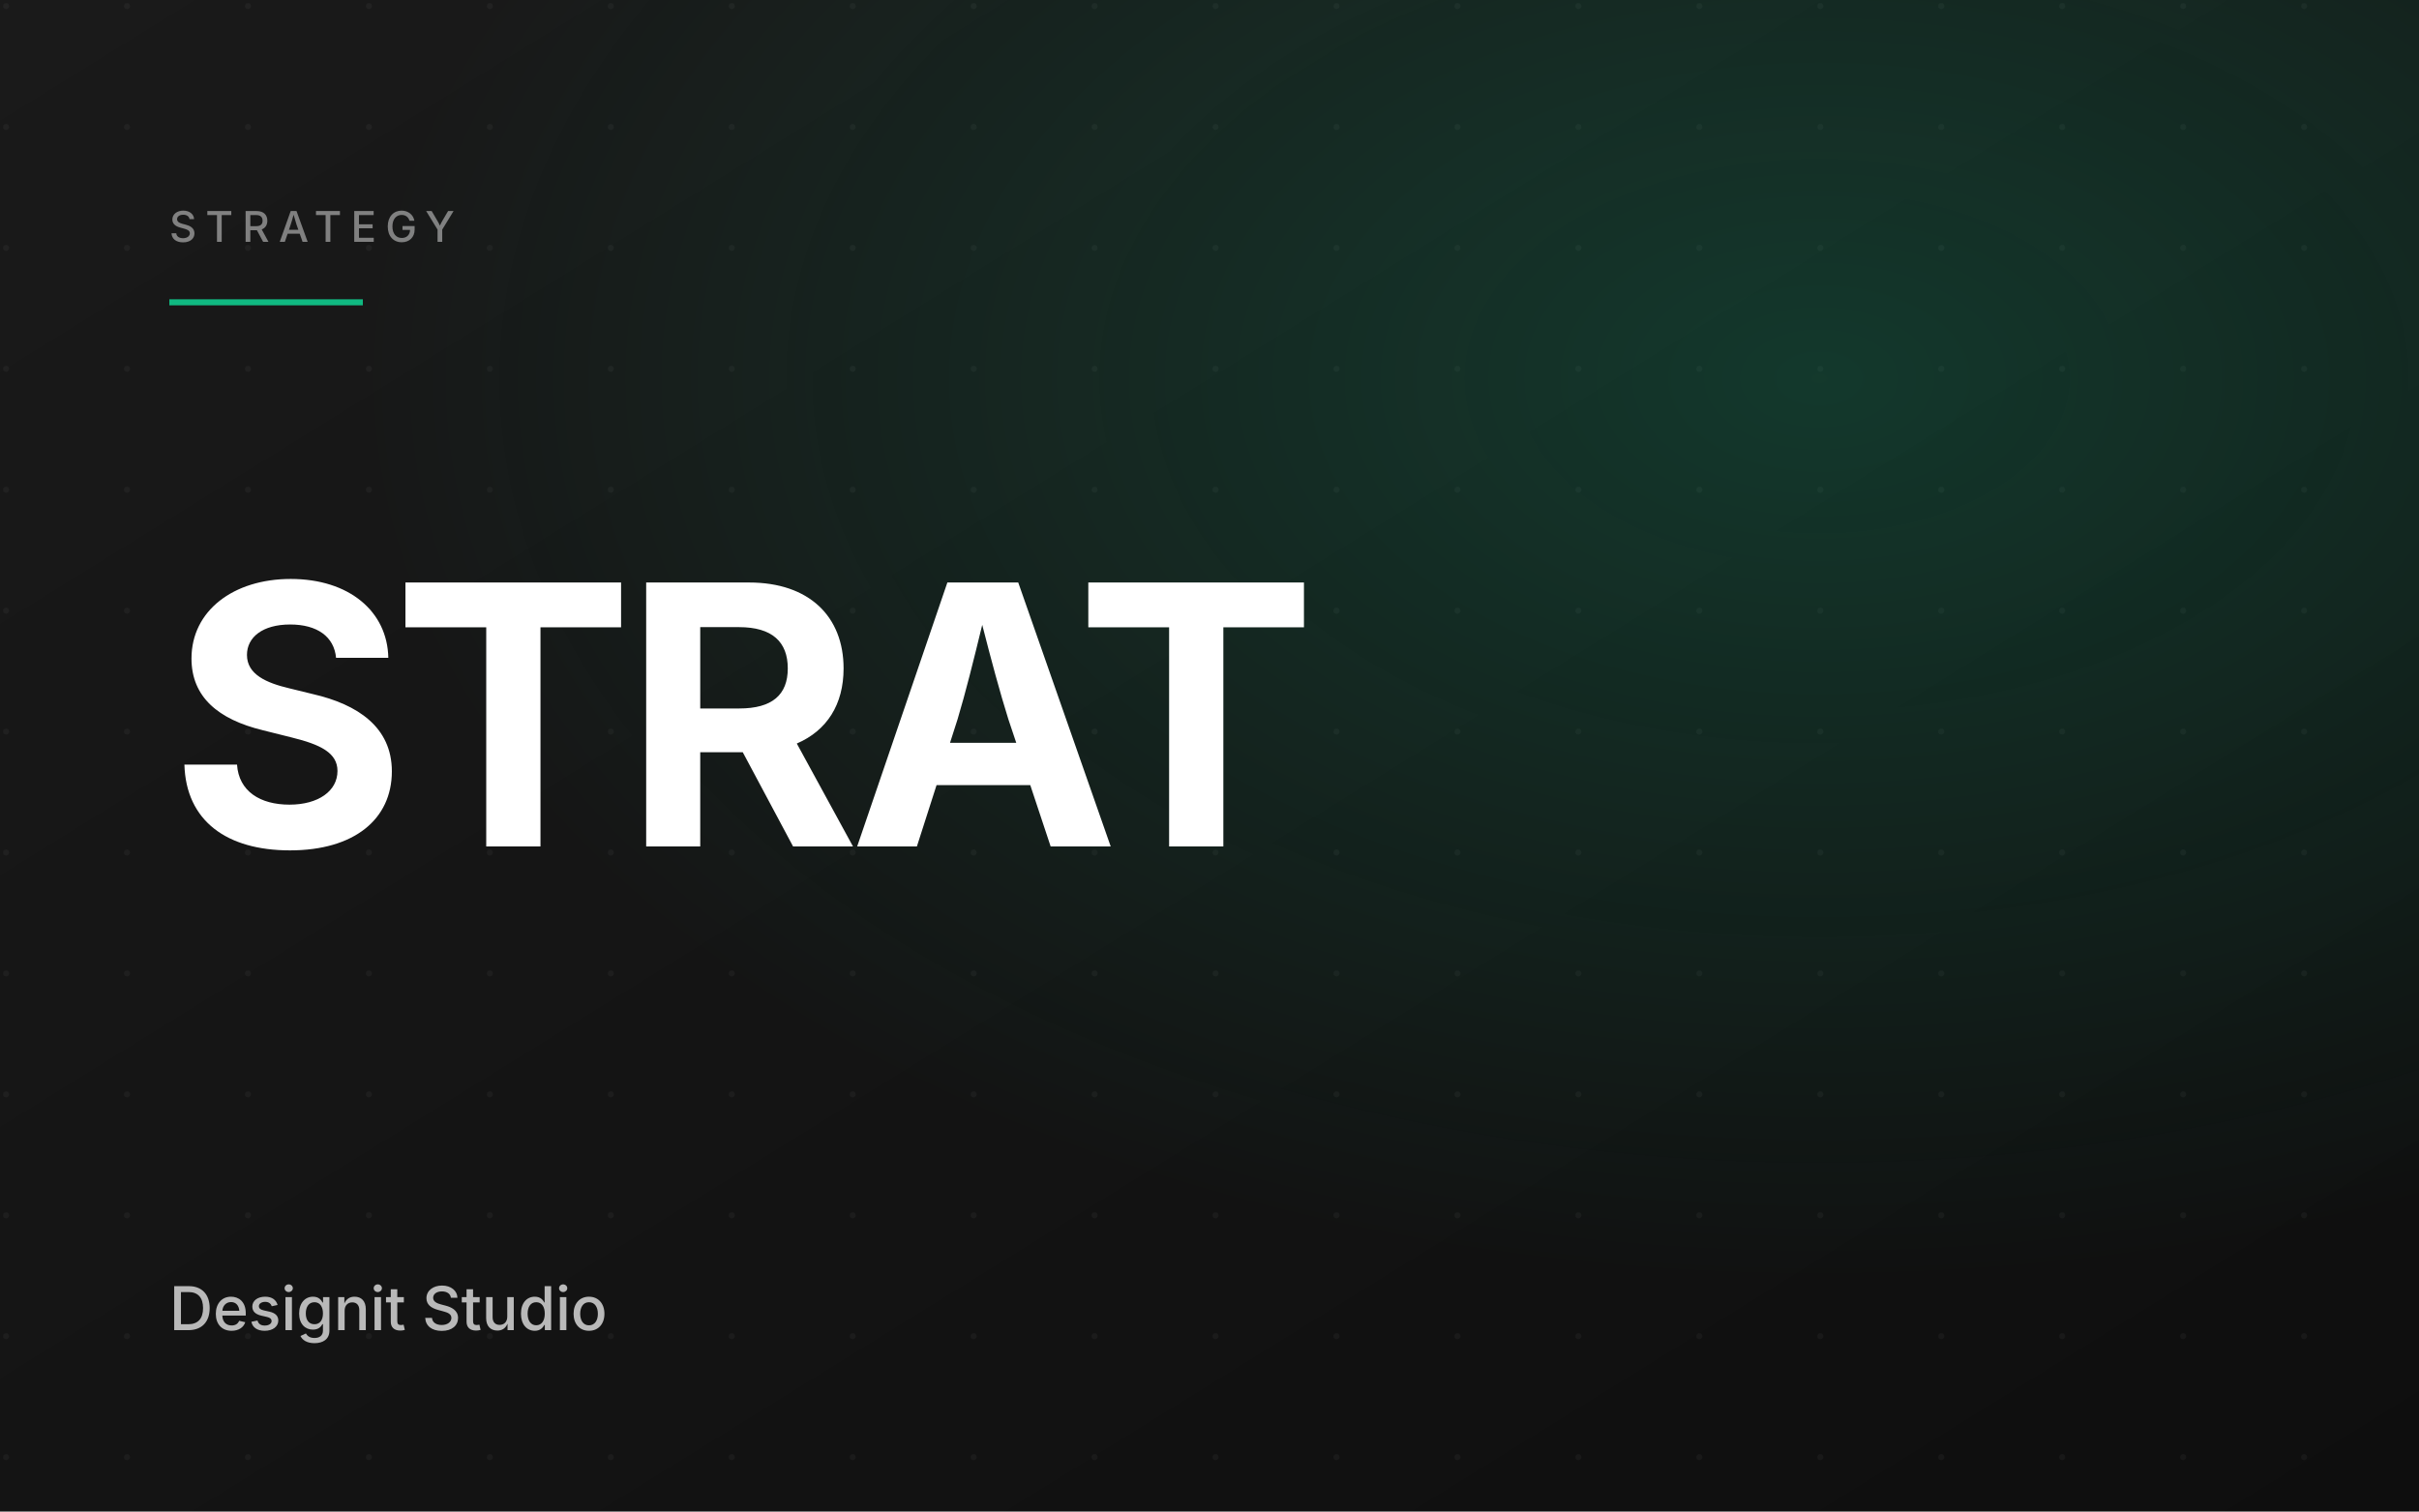
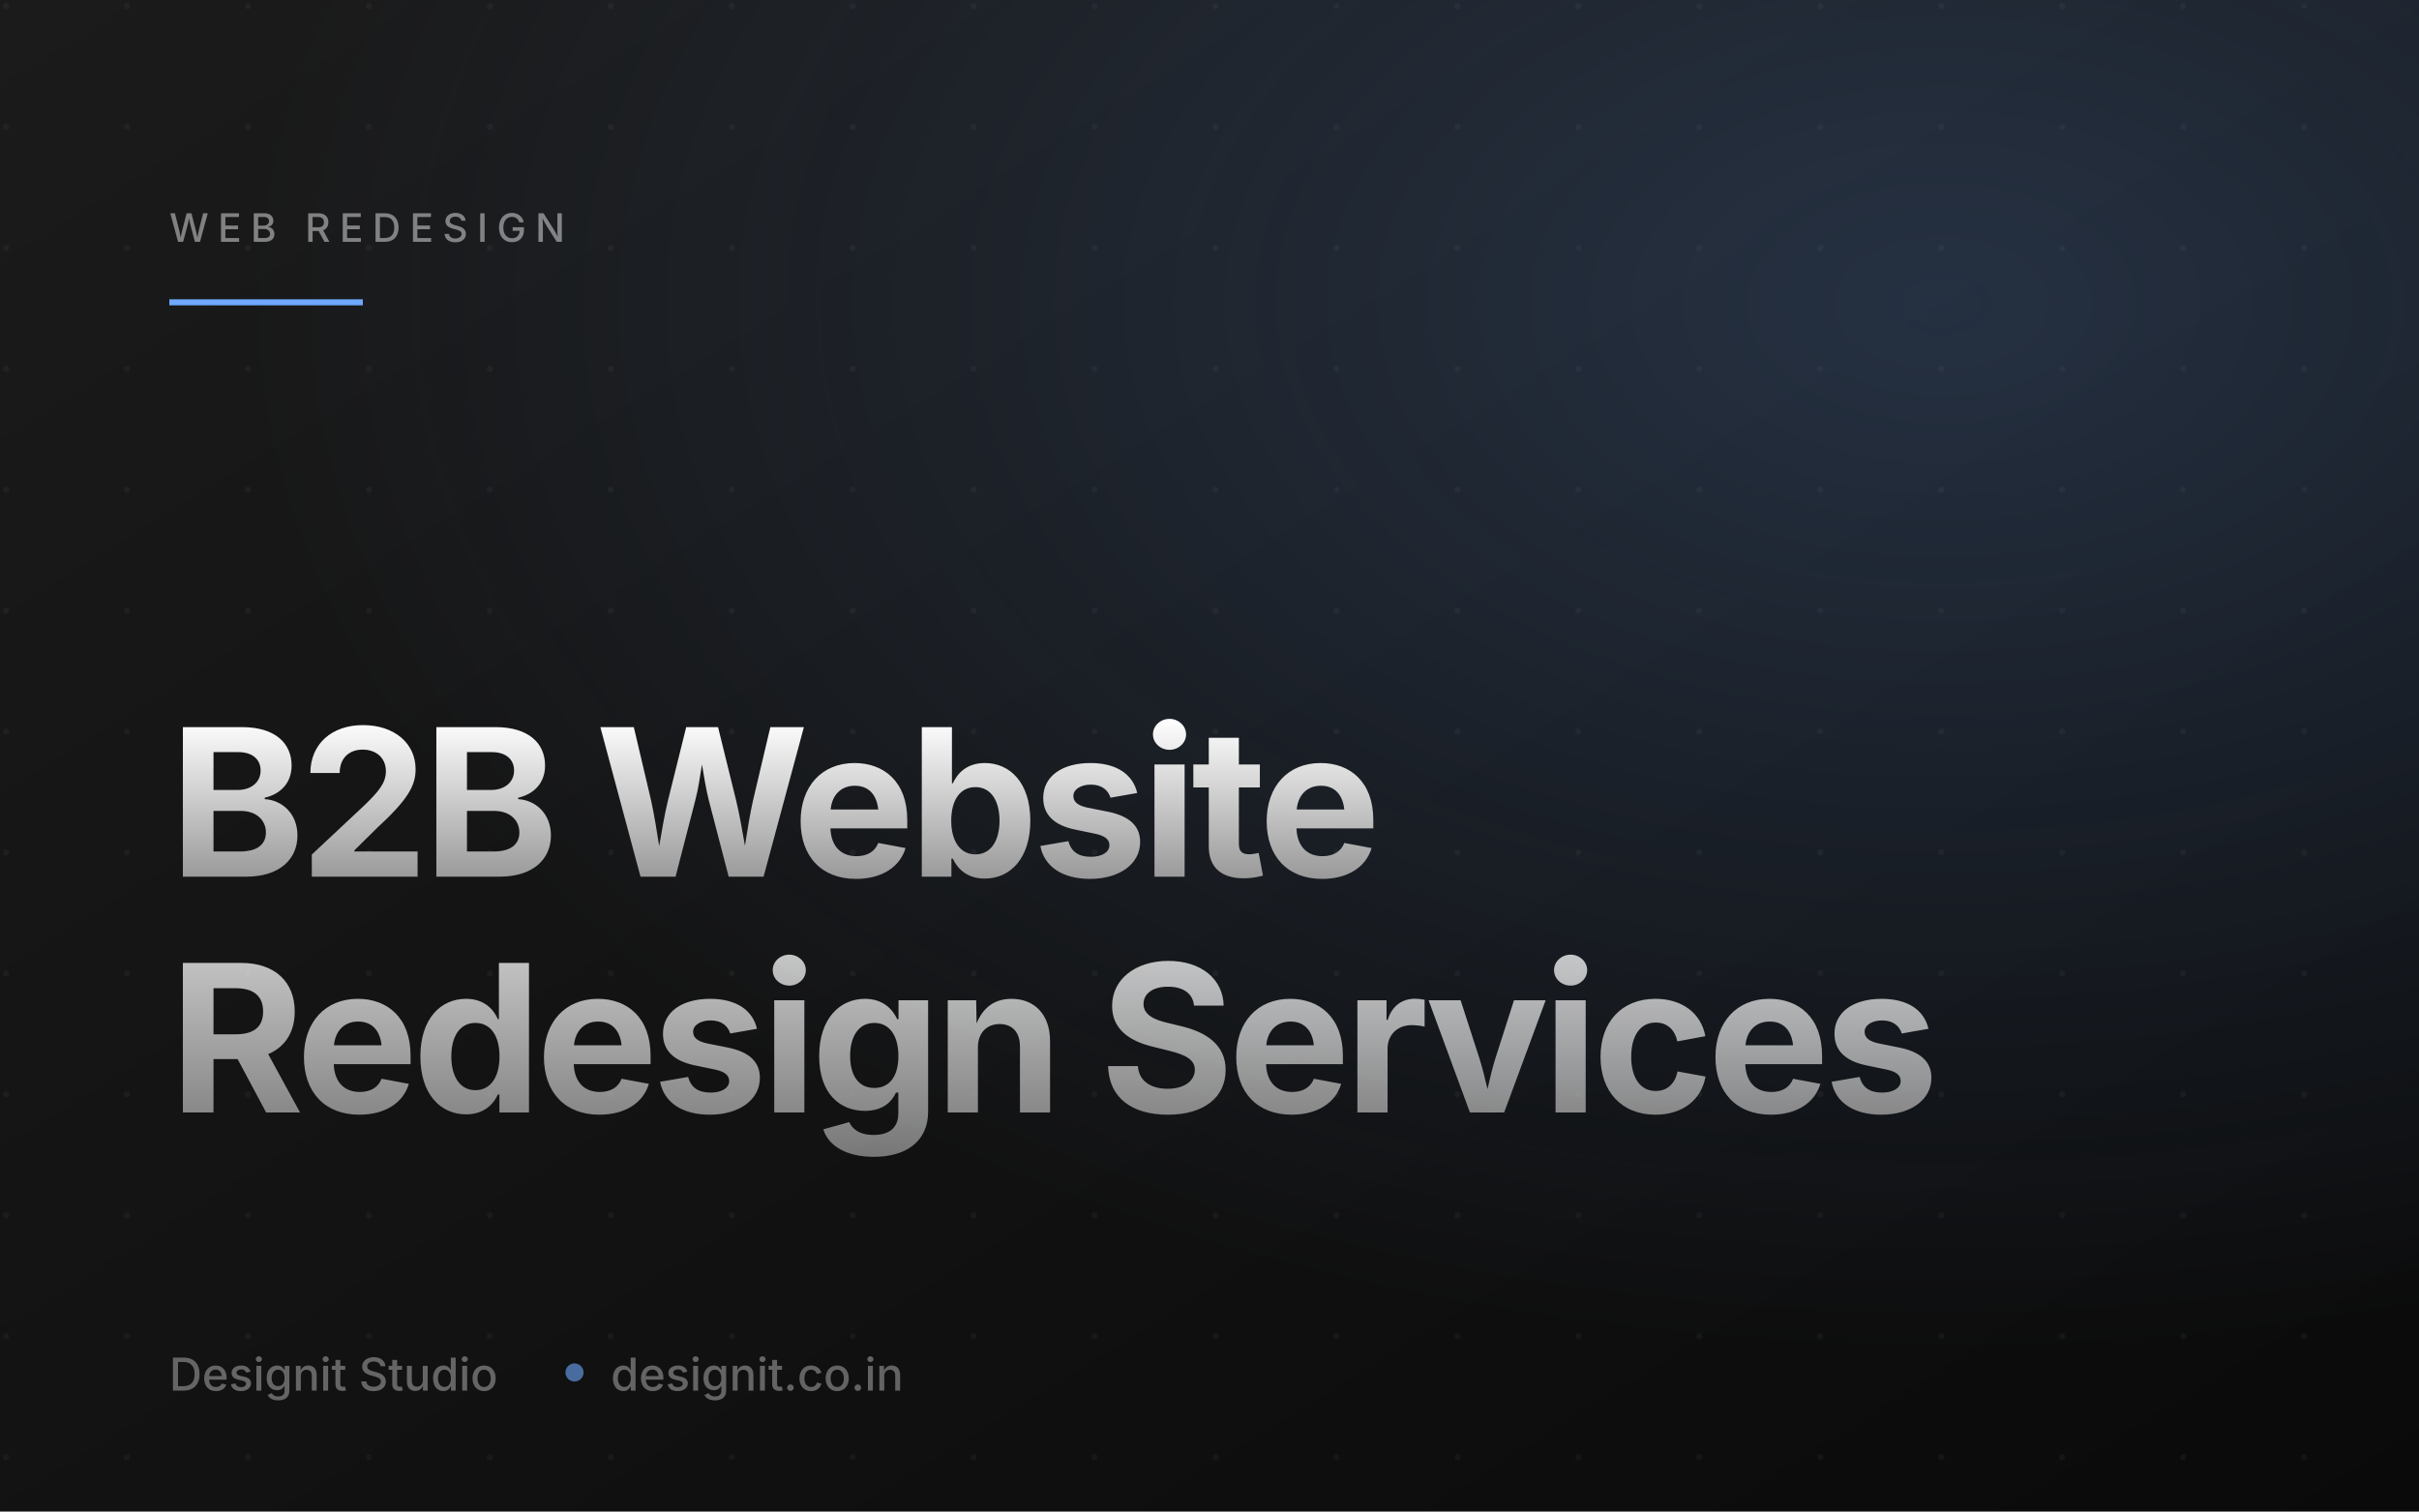
<svg xmlns="http://www.w3.org/2000/svg" viewBox="0 0 800 500" preserveAspectRatio="xMidYMid slice">
  <defs>
    <linearGradient id="bg" x1="0" y1="0" x2="1" y2="1">
-       <stop offset="0" stop-color="#1a1a1a" />
-       <stop offset="1" stop-color="#0e0e0e" />
+       <stop offset="0" stop-color="#1b1b1b" />
+       <stop offset="1" stop-color="#0a0a0a" />
    </linearGradient>
-     <radialGradient id="glow" cx="0.75" cy="0.25" r="0.6">
-       <stop offset="0" stop-color="#10b981" stop-opacity="0.22" />
-       <stop offset="1" stop-color="#10b981" stop-opacity="0" />
+     <radialGradient id="glow" cx="0.8" cy="0.2" r="0.7">
+       <stop offset="0" stop-color="#6ea8ff" stop-opacity="0.2" />
+       <stop offset="1" stop-color="#6ea8ff" stop-opacity="0" />
    </radialGradient>
+     <linearGradient id="title-grad" x1="0" y1="0" x2="0" y2="1">
+       <stop offset="0" stop-color="#ffffff" />
+       <stop offset="1" stop-color="#999999" />
+     </linearGradient>
    <pattern id="dots" x="0" y="0" width="40" height="40" patternUnits="userSpaceOnUse">
      <circle cx="2" cy="2" r="1" fill="#ffffff" fill-opacity="0.04" />
    </pattern>
  </defs>
  <rect width="800" height="500" fill="url(#bg)" />
  <rect width="800" height="500" fill="url(#dots)" />
  <rect width="800" height="500" fill="url(#glow)" />
-   <g font-family="Inter, system-ui, sans-serif" fill="#ffffff">
-     <text x="56" y="80" font-size="14" font-weight="500" letter-spacing="3" fill-opacity="0.45">STRATEGY</text>
-     <text x="56" y="280" font-size="120" font-weight="700" letter-spacing="-4">STRAT</text>
-     <text x="56" y="440" font-size="20" font-weight="500" fill-opacity="0.7">Designit Studio</text>
-   </g>
-   <line x1="56" y1="100" x2="120" y2="100" stroke="#10b981" stroke-width="2" />
+   <text x="56" y="80" font-family="Inter, system-ui, sans-serif" font-size="13" font-weight="500" letter-spacing="3" fill="#ffffff" fill-opacity="0.45">WEB REDESIGN</text>
+   <line x1="56" y1="100" x2="120" y2="100" stroke="#6ea8ff" stroke-width="2" />
+   <text x="56" y="290" font-family="Inter, system-ui, sans-serif" font-size="68" font-weight="700" letter-spacing="-2" fill="url(#title-grad)">B2B Website</text>
+   <text x="56" y="368" font-family="Inter, system-ui, sans-serif" font-size="68" font-weight="700" letter-spacing="-2" fill="url(#title-grad)" fill-opacity="0.75">Redesign Services</text>
+   <text x="56" y="460" font-family="Inter, system-ui, sans-serif" font-size="15" font-weight="500" fill="#ffffff" fill-opacity="0.35">Designit Studio</text>
+   <circle cx="190" cy="454" r="3" fill="#6ea8ff" fill-opacity="0.6" />
+   <text x="202" y="460" font-family="Inter, system-ui, sans-serif" font-size="15" font-weight="500" fill="#ffffff" fill-opacity="0.35">designit.co.in</text>
</svg>
